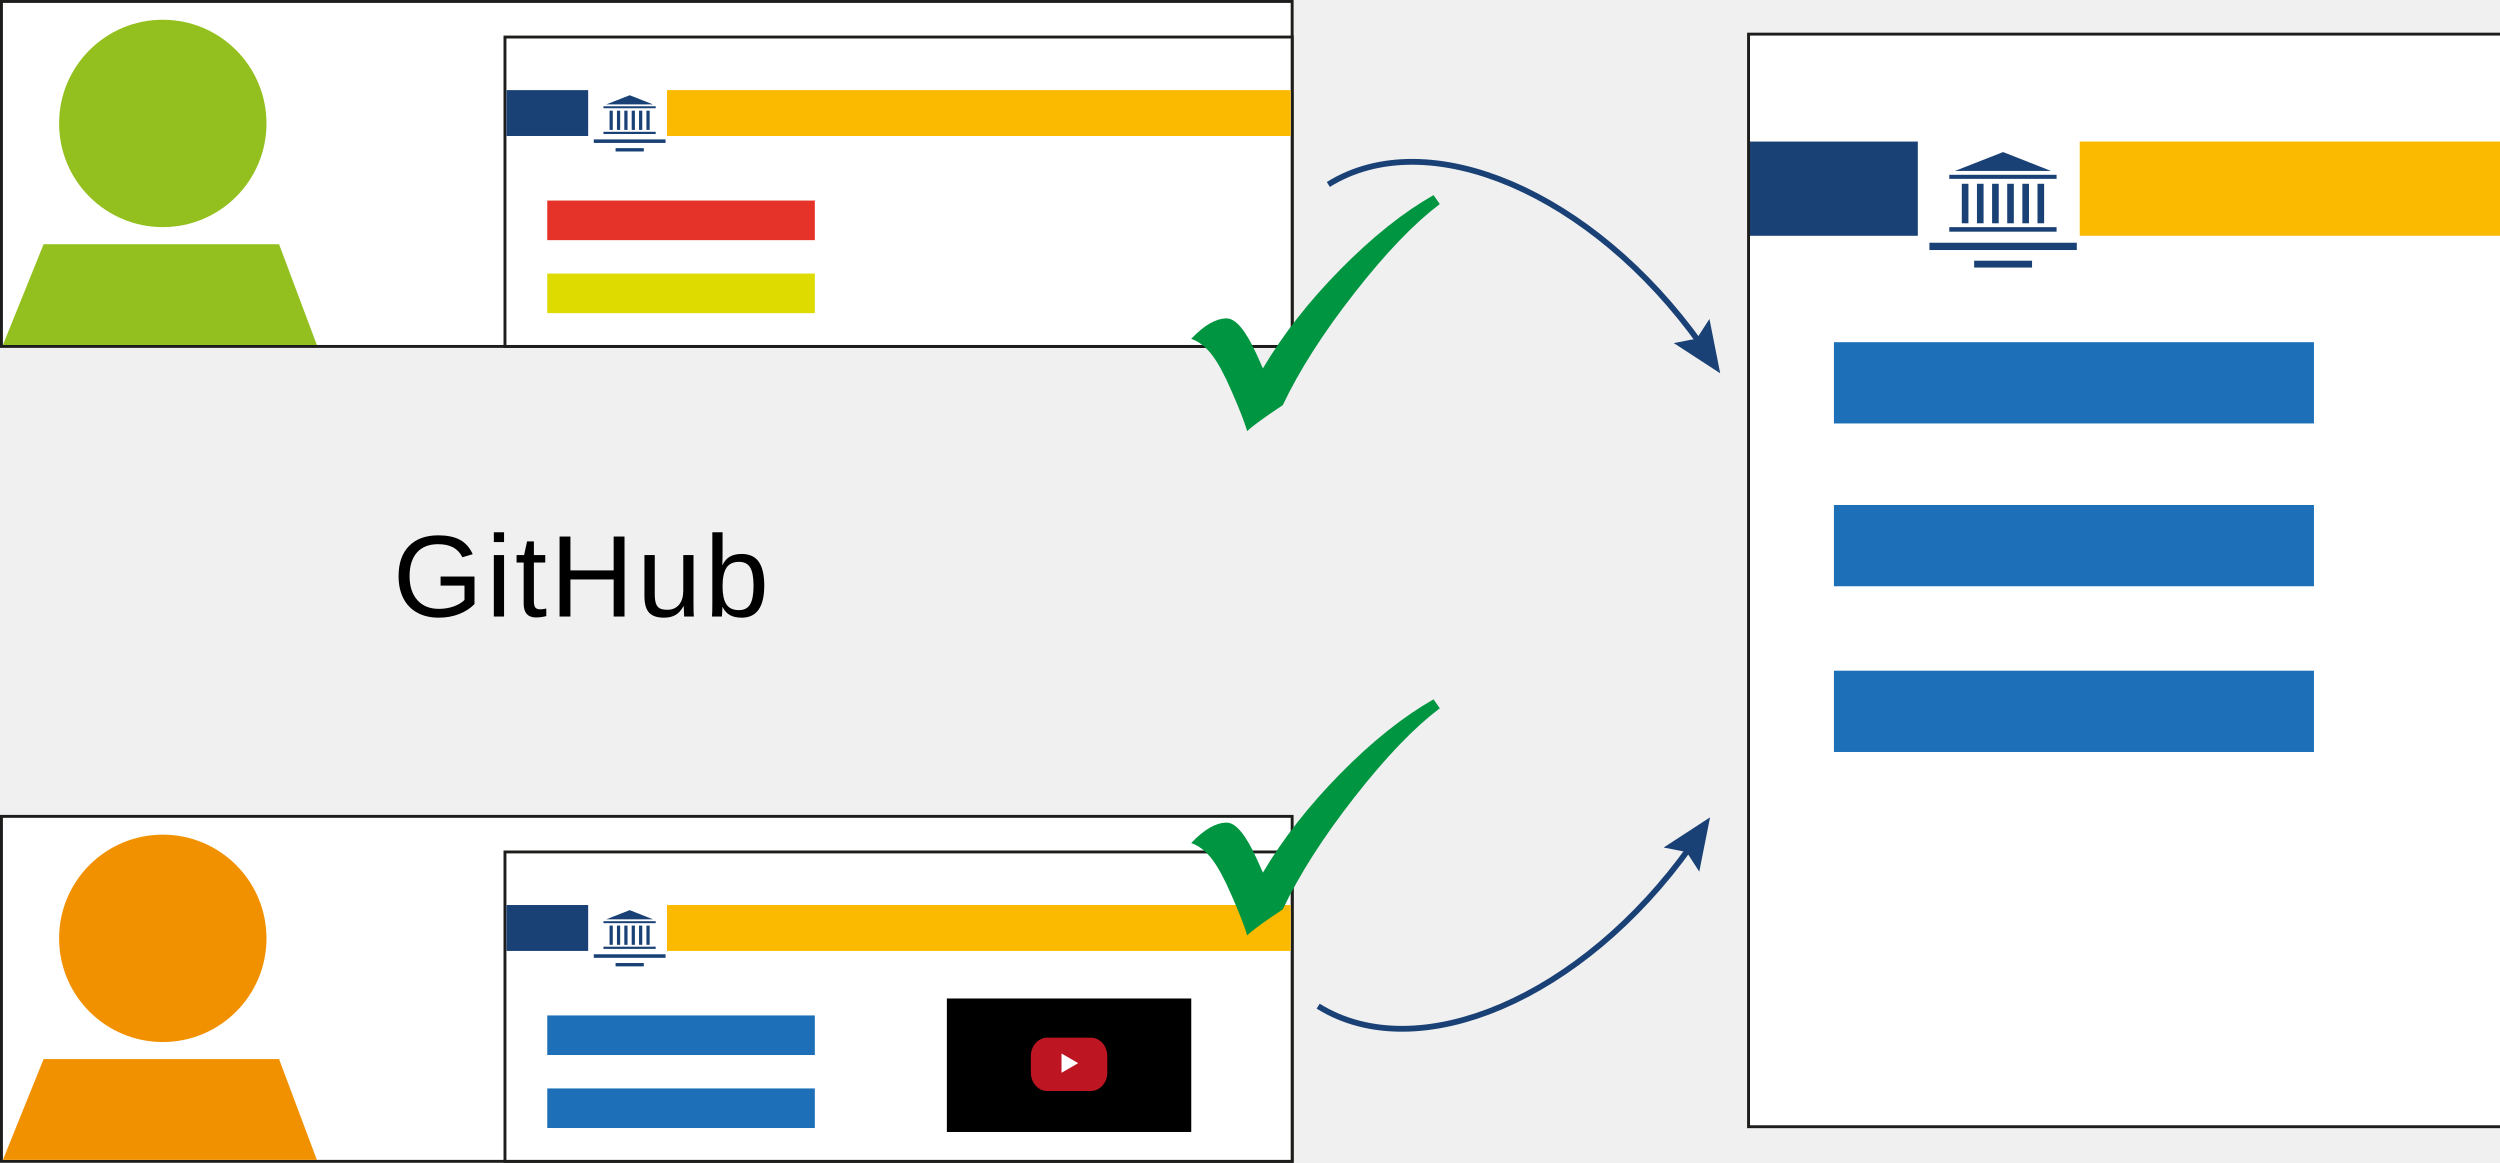
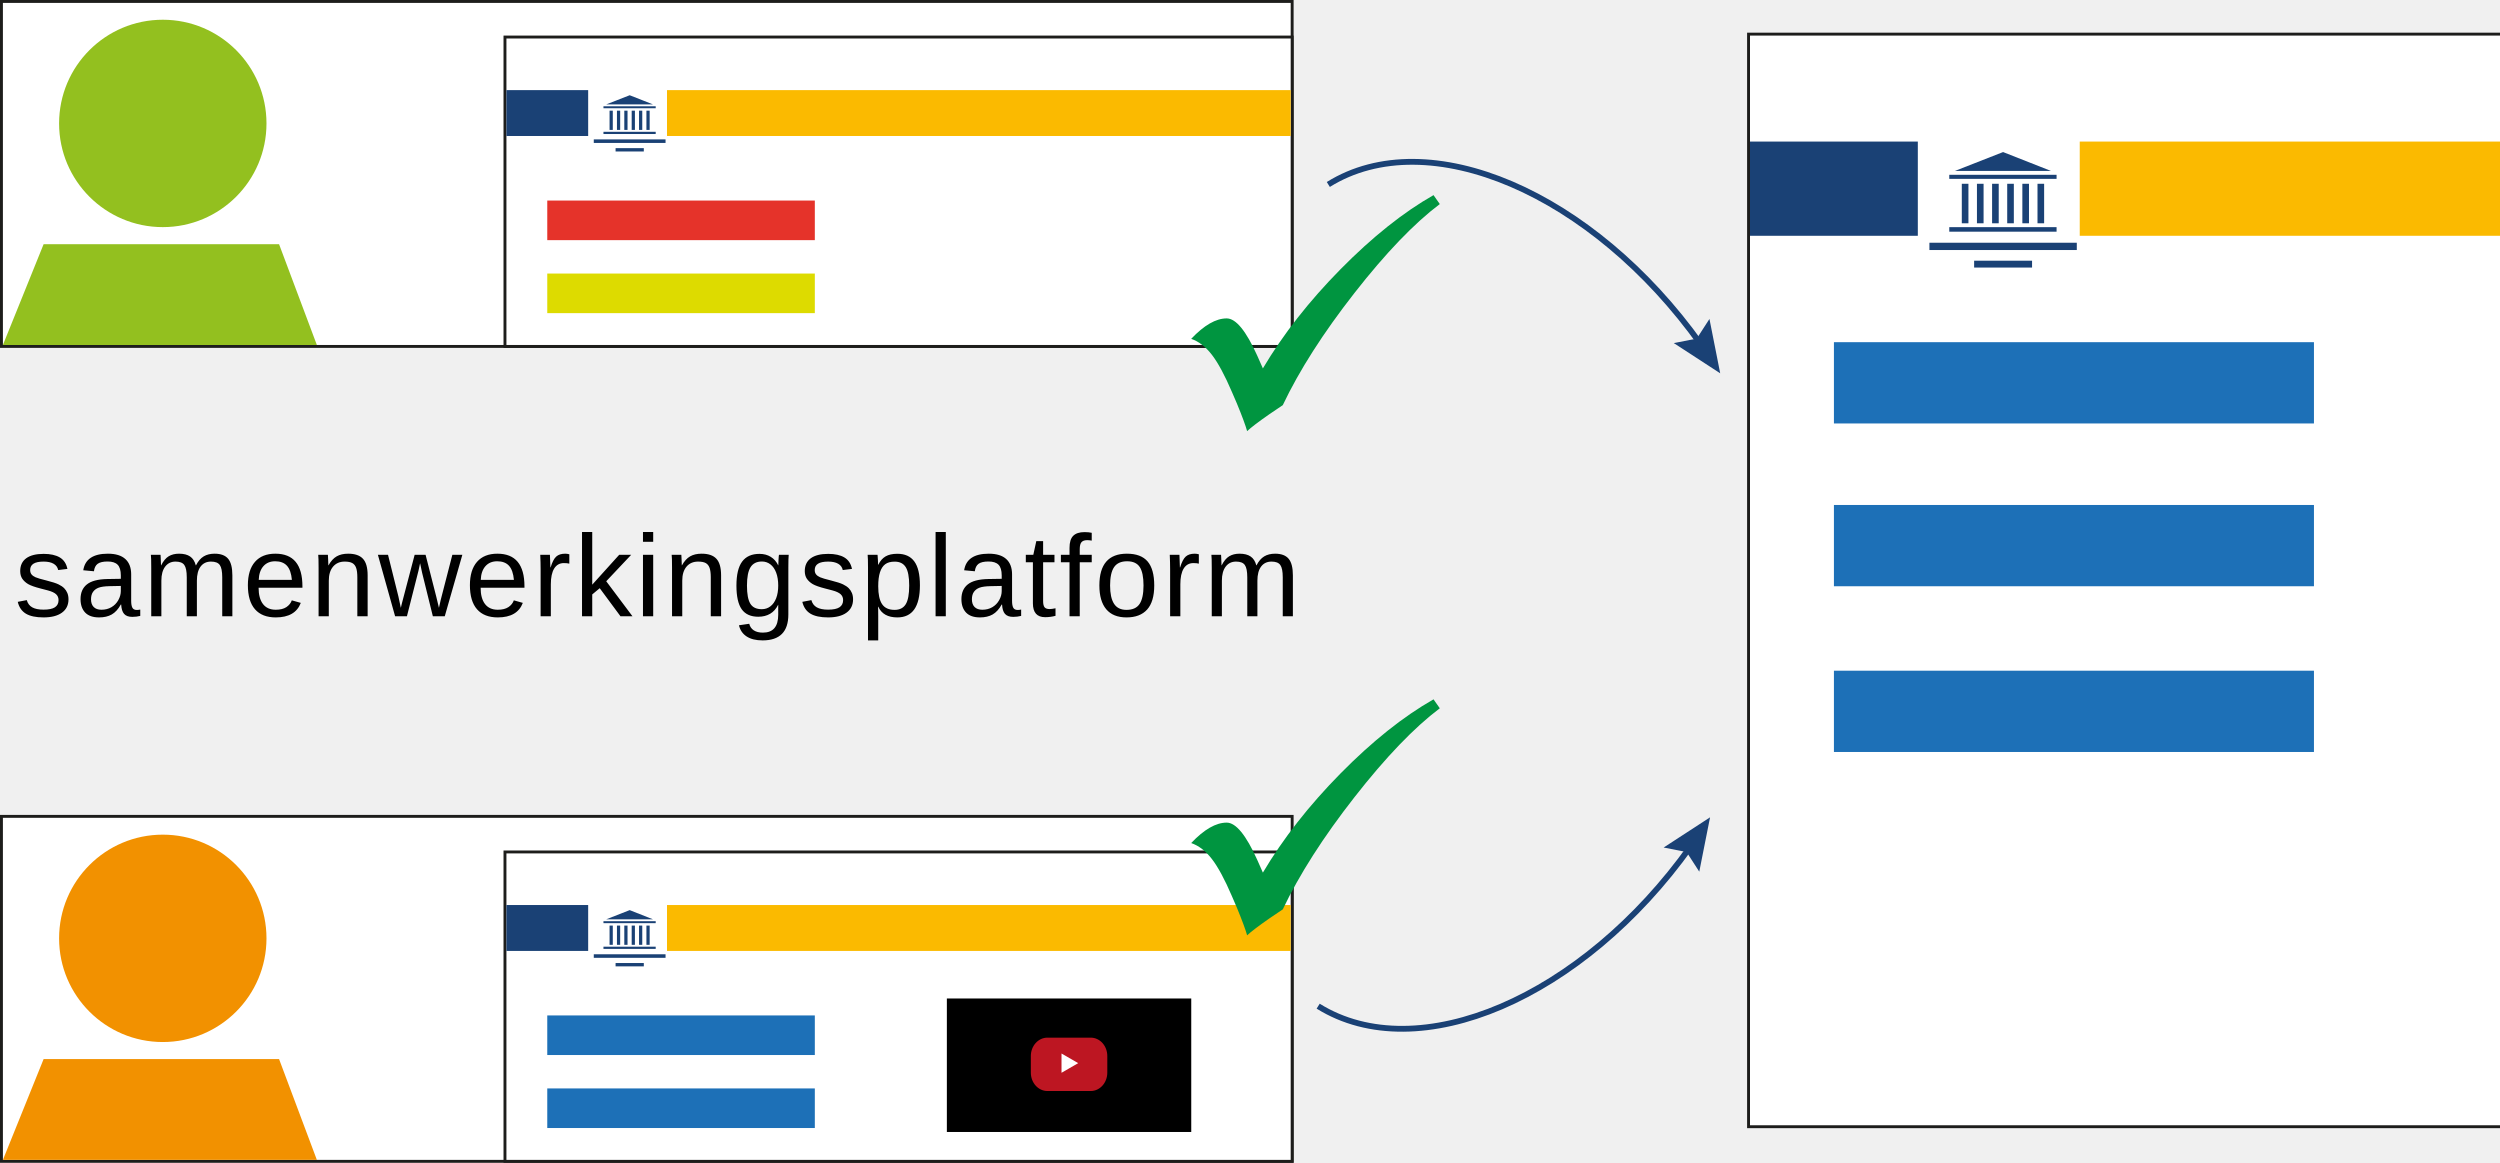
<svg xmlns="http://www.w3.org/2000/svg" version="1.1" id="Layer_1" x="0px" y="0px" width="860px" height="400px" viewBox="0 0 860 400" enable-background="new 0 0 860 400" xml:space="preserve">
  <g>
    <g>
      <rect x="601.5" y="11.74" fill="#FFFFFF" width="600.76" height="375.85" />
      <path fill="#1D1D1B" d="M1201.76,12.24v374.85H602V12.24H1201.76 M1202.76,11.24h-1H602h-1v1v374.85v1h1h599.76h1v-1V12.24V11.24    L1202.76,11.24z" />
    </g>
    <rect x="715.43" y="48.7" fill="#FBBA00" width="486.33" height="32.41" />
    <rect x="602" y="48.7" fill="#1A4175" width="57.73" height="32.41" />
    <g>
      <rect x="670.55" y="78.14" fill="#1A4175" width="36.91" height="1.56" />
      <rect x="670.55" y="60.13" fill="#1A4175" width="36.91" height="1.4" />
      <rect x="663.72" y="83.5" fill="#1A4175" width="50.7" height="2.51" />
      <rect x="679.1" y="89.68" fill="#1A4175" width="19.93" height="2.36" />
      <polygon fill="#1A4175" points="689.06,52.31 672.47,58.81 705.56,58.81   " />
      <rect x="674.86" y="63.22" fill="#1A4175" width="2.28" height="13.59" />
      <rect x="680.07" y="63.22" fill="#1A4175" width="2.28" height="13.59" />
      <rect x="685.28" y="63.22" fill="#1A4175" width="2.28" height="13.59" />
      <rect x="690.48" y="63.22" fill="#1A4175" width="2.28" height="13.59" />
      <rect x="695.69" y="63.22" fill="#1A4175" width="2.28" height="13.59" />
      <rect x="700.9" y="63.22" fill="#1A4175" width="2.28" height="13.59" />
    </g>
  </g>
  <rect x="630.87" y="173.71" fill="#1D70B7" width="165.13" height="27.96" />
  <rect x="630.87" y="117.71" fill="#1D70B7" width="165.13" height="27.96" />
  <rect x="630.87" y="230.72" fill="#1D70B7" width="165.13" height="27.96" />
  <g>
    <rect x="0.5" y="0.5" fill="#FFFFFF" width="444" height="118.67" />
    <path fill="#1D1D1B" d="M444,1v117.67H1V1H444 M445,0h-1H1H0v1v117.67v1h1h443h1v-1V1V0L445,0z" />
  </g>
  <circle fill="#93C01F" cx="56" cy="42.46" r="35.67" />
  <polygon fill="#93C01F" points="109,118.67 1,118.67 15,84.01 96,84.01 " />
  <g>
    <rect x="173.71" y="12.74" fill="#FFFFFF" width="270.79" height="106.43" />
    <path fill="#1D1D1B" d="M444,13.24v105.43H174.21V13.24H444 M445,12.24h-1H174.21h-1v1v105.43v1h1H444h1v-1V13.24V12.24L445,12.24z   " />
  </g>
  <rect x="229.45" y="31" fill="#FBBA00" width="214.55" height="15.78" />
  <rect x="174.21" y="31" fill="#1A4175" width="28.12" height="15.78" />
  <g>
    <rect x="207.59" y="45.34" fill="#1A4175" width="17.97" height="0.76" />
    <rect x="207.59" y="36.56" fill="#1A4175" width="17.97" height="0.68" />
    <rect x="204.26" y="47.95" fill="#1A4175" width="24.69" height="1.22" />
    <rect x="211.76" y="50.96" fill="#1A4175" width="9.71" height="1.15" />
    <polygon fill="#1A4175" points="216.61,32.76 208.53,35.92 224.64,35.92  " />
    <rect x="209.69" y="38.07" fill="#1A4175" width="1.11" height="6.62" />
    <rect x="212.23" y="38.07" fill="#1A4175" width="1.11" height="6.62" />
    <rect x="214.76" y="38.07" fill="#1A4175" width="1.11" height="6.62" />
    <rect x="217.3" y="38.07" fill="#1A4175" width="1.11" height="6.62" />
    <rect x="219.83" y="38.07" fill="#1A4175" width="1.11" height="6.62" />
    <rect x="222.37" y="38.07" fill="#1A4175" width="1.11" height="6.62" />
  </g>
  <rect x="188.26" y="68.99" fill="#E5332A" width="92.04" height="13.62" />
  <rect x="188.26" y="94.1" fill="#DDDB00" width="92.04" height="13.62" />
  <g>
    <rect x="0.5" y="280.83" fill="#FFFFFF" width="444" height="118.67" />
    <path fill="#1D1D1B" d="M444,281.33V399H1V281.33H444 M445,280.33h-1H1H0v1V399v1h1h443h1v-1V281.33V280.33L445,280.33z" />
  </g>
  <circle fill="#F29100" cx="56" cy="322.79" r="35.67" />
  <polygon fill="#F29100" points="109,399 1,399 15,364.33 96,364.33 " />
  <g>
    <rect x="173.71" y="293.07" fill="#FFFFFF" width="270.79" height="106.43" />
    <path fill="#1D1D1B" d="M444,293.57V399H174.21V293.57H444 M445,292.57h-1H174.21h-1v1V399v1h1H444h1v-1V293.57V292.57L445,292.57z   " />
  </g>
  <rect x="229.45" y="311.33" fill="#FBBA00" width="214.55" height="15.79" />
  <rect x="174.21" y="311.33" fill="#1A4175" width="28.12" height="15.79" />
  <g>
    <rect x="207.59" y="325.66" fill="#1A4175" width="17.97" height="0.76" />
    <rect x="207.59" y="316.89" fill="#1A4175" width="17.97" height="0.68" />
    <rect x="204.26" y="328.27" fill="#1A4175" width="24.69" height="1.22" />
    <rect x="211.76" y="331.28" fill="#1A4175" width="9.71" height="1.15" />
    <polygon fill="#1A4175" points="216.61,313.08 208.53,316.25 224.64,316.25  " />
    <rect x="209.69" y="318.4" fill="#1A4175" width="1.11" height="6.62" />
    <rect x="212.23" y="318.4" fill="#1A4175" width="1.11" height="6.62" />
    <rect x="214.76" y="318.4" fill="#1A4175" width="1.11" height="6.62" />
    <rect x="217.3" y="318.4" fill="#1A4175" width="1.11" height="6.62" />
    <rect x="219.83" y="318.4" fill="#1A4175" width="1.11" height="6.62" />
    <rect x="222.37" y="318.4" fill="#1A4175" width="1.11" height="6.62" />
  </g>
  <rect x="188.26" y="349.31" fill="#1D70B7" width="92.04" height="13.62" />
  <rect x="188.26" y="374.42" fill="#1D70B7" width="92.04" height="13.62" />
  <g>
    <rect x="325.72" y="343.48" width="84.07" height="45.92" />
    <path fill="#BD1622" d="M380.91,369c0,3.48-2.55,6.31-5.7,6.31h-14.9c-3.15,0-5.7-2.82-5.7-6.31v-5.74c0-3.48,2.55-6.31,5.7-6.31   h14.9c3.15,0,5.7,2.82,5.7,6.31V369z" />
    <polygon fill="#FFFFFF" points="365.16,362.41 370.9,365.72 365.16,369.04  " />
  </g>
  <g>
    <g>
      <path fill="none" stroke="#1A4175" stroke-width="2" stroke-miterlimit="10" d="M453.45,346.12c34.31,21.4,90.91-2.7,128.19-55.03    " />
      <g>
        <polygon fill="#1A4175" points="584.55,299.85 580.18,293.1 572.29,291.55 588.26,281.16    " />
      </g>
    </g>
  </g>
  <g>
    <g>
      <path fill="none" stroke="#1A4175" stroke-width="2" stroke-miterlimit="10" d="M456.94,63.46c34.31-21.4,90.91,2.7,128.19,55.03" />
      <g>
        <polygon fill="#1A4175" points="575.78,118.02 583.68,116.48 588.05,109.72 591.75,128.42    " />
      </g>
    </g>
  </g>
  <path fill="#009540" d="M493.13,67.12l2.16,3.08c-8.8,6.62-18.58,16.81-29.35,30.58c-10.77,13.77-18.99,26.63-24.66,38.59  l-4.56,3.08c-3.78,2.63-6.35,4.58-7.71,5.86c-0.53-1.93-1.7-5.1-3.51-9.49l-1.73-4.01c-2.46-5.75-4.76-10.01-6.88-12.76  c-2.12-2.75-4.49-4.58-7.12-5.49c4.44-4.69,8.51-7.03,12.21-7.03c3.17,0,6.68,4.29,10.54,12.88l1.91,4.32  c6.94-11.71,15.86-23.1,26.75-34.15C472.09,81.52,482.74,73.04,493.13,67.12z" />
  <path fill="#009540" d="M493.13,240.57l2.16,3.08c-8.8,6.62-18.58,16.81-29.35,30.58c-10.77,13.77-18.99,26.63-24.66,38.59  l-4.56,3.08c-3.78,2.63-6.35,4.58-7.71,5.86c-0.53-1.93-1.7-5.1-3.51-9.49l-1.73-4.01c-2.46-5.75-4.76-10.01-6.88-12.76  c-2.12-2.75-4.49-4.58-7.12-5.49c4.44-4.69,8.51-7.03,12.21-7.03c3.17,0,6.68,4.29,10.54,12.88l1.91,4.32  c6.94-11.71,15.86-23.1,26.75-34.15C472.09,254.97,482.74,246.49,493.13,240.57z" />
-   <text transform="matrix(1 0 0 1 135.0957 212.0898)" font-family="Arial" font-size="40" letter-spacing="1">GitHub</text>
+   <text transform="matrix(1 0 0 1 5 212)" font-family="Arial" font-size="40" letter-spacing="1">samenwerkingsplatform</text>
</svg>
